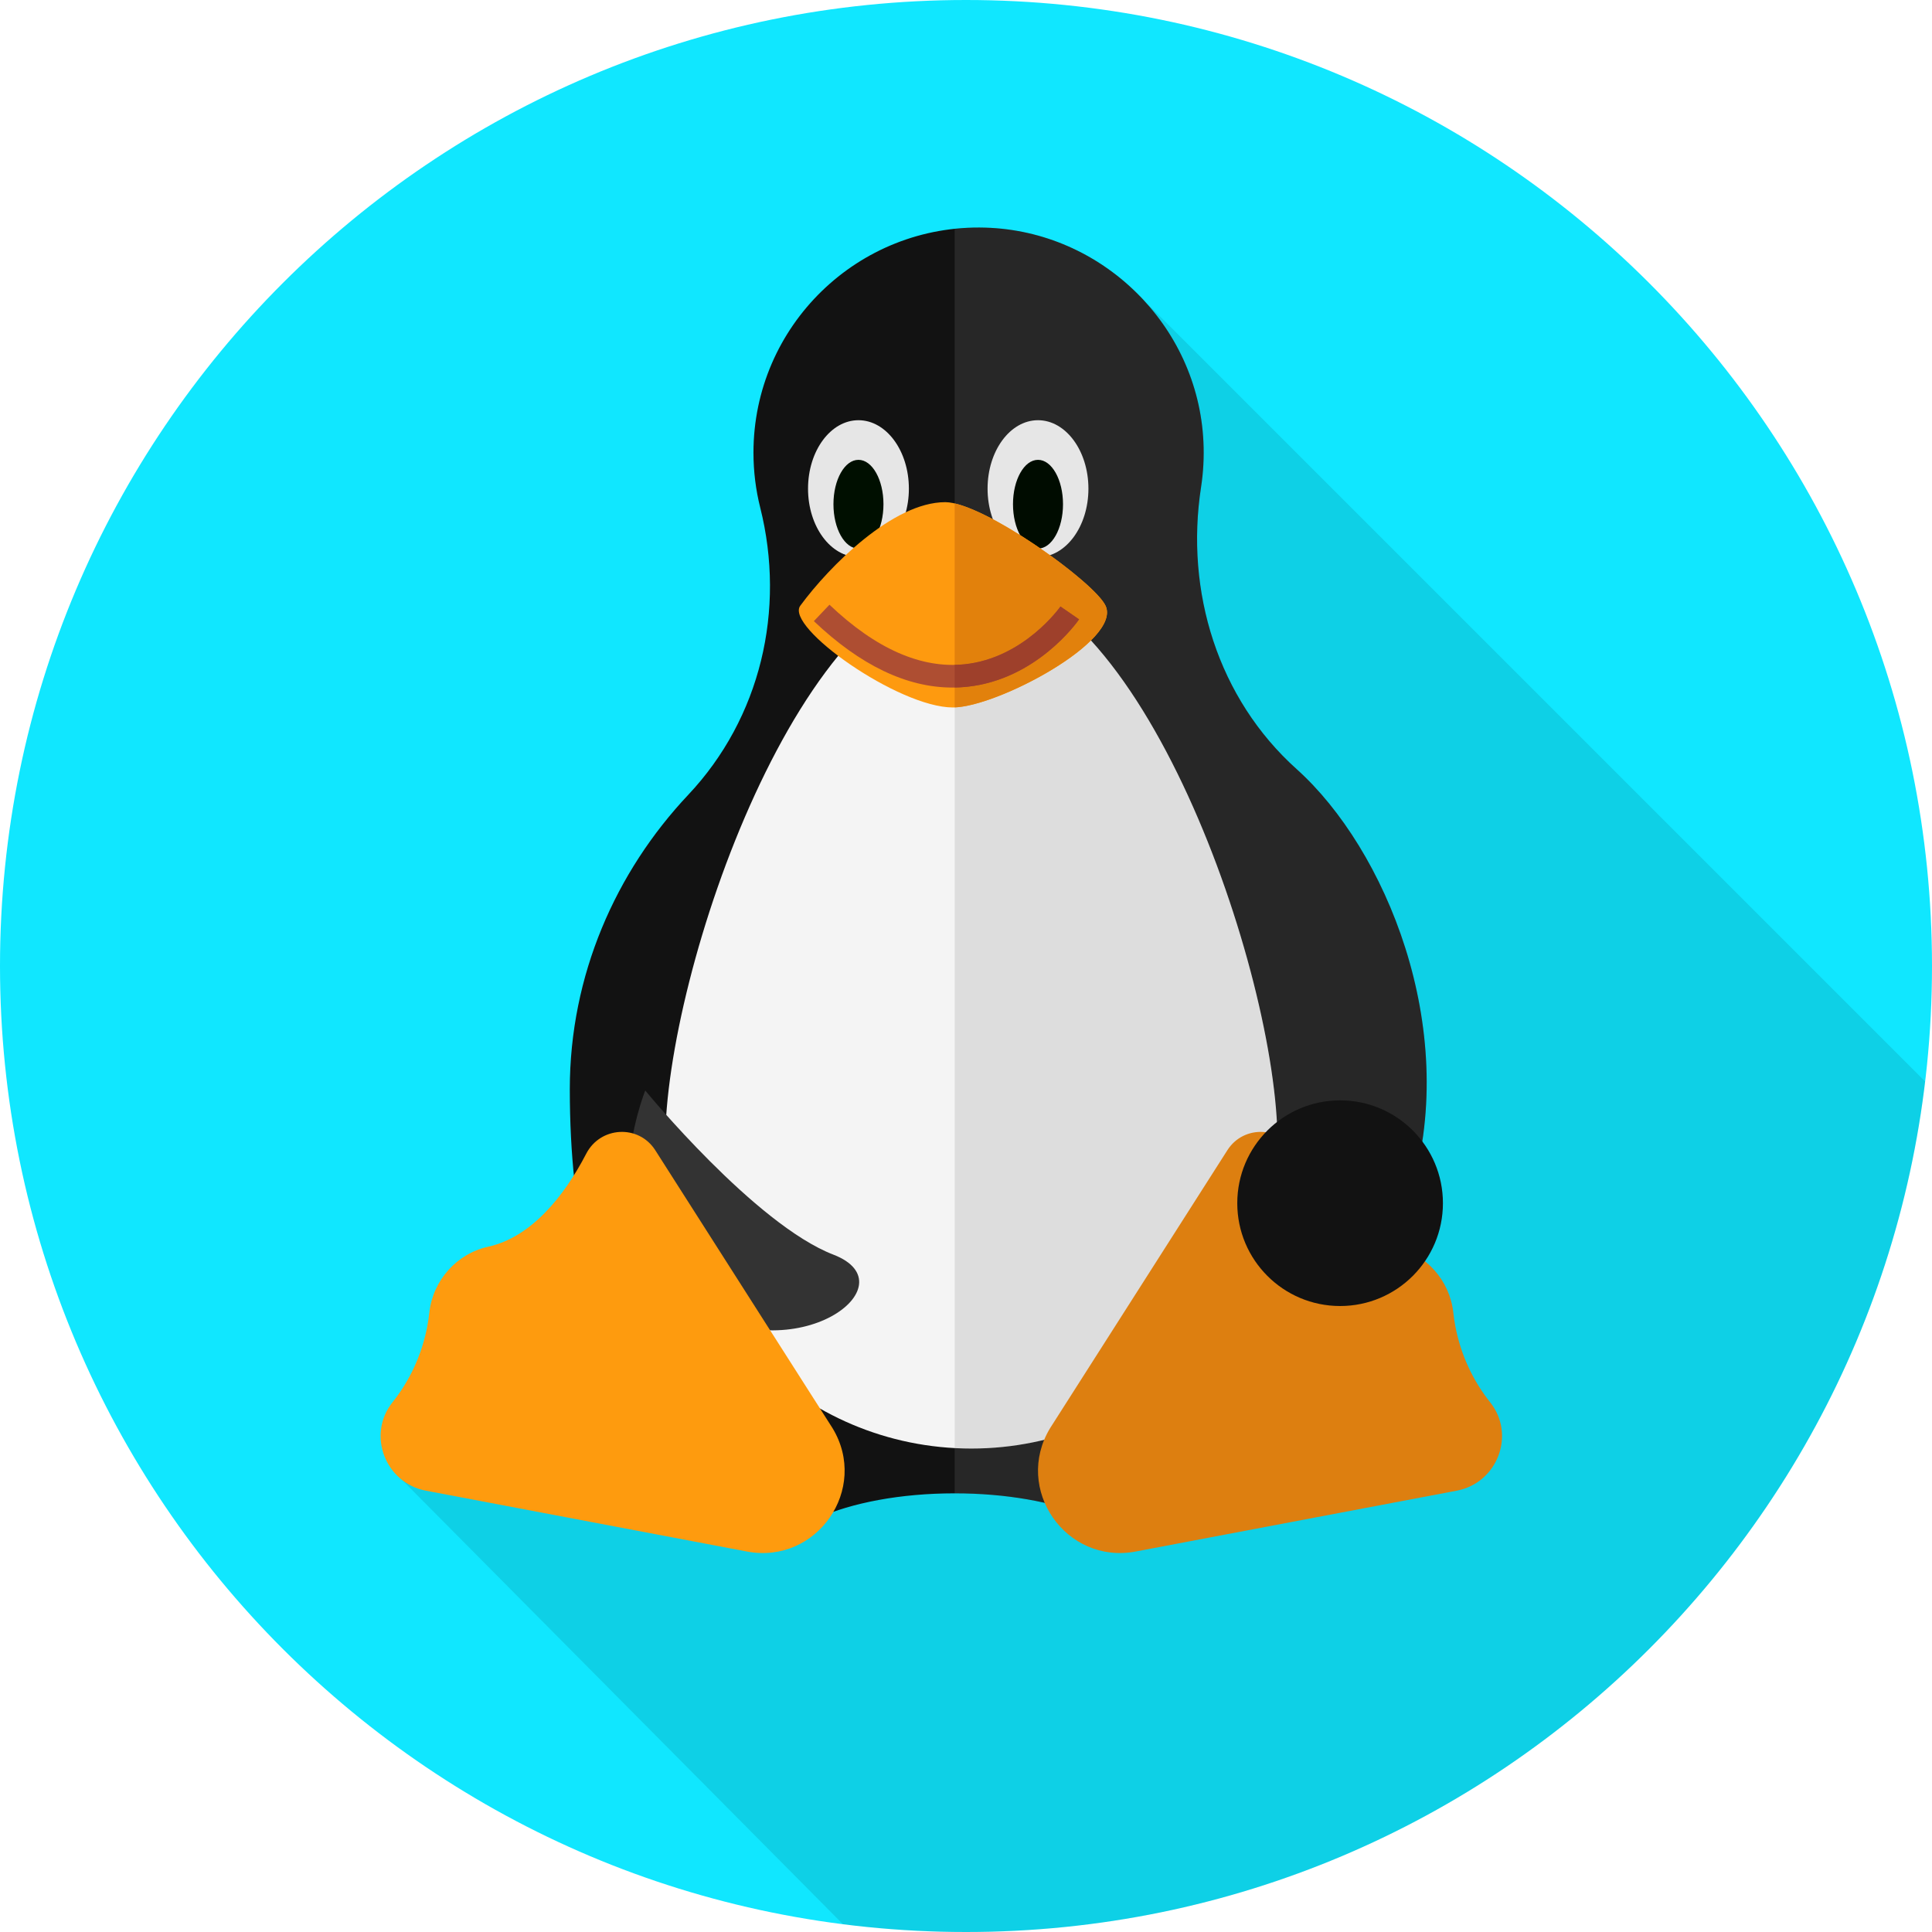
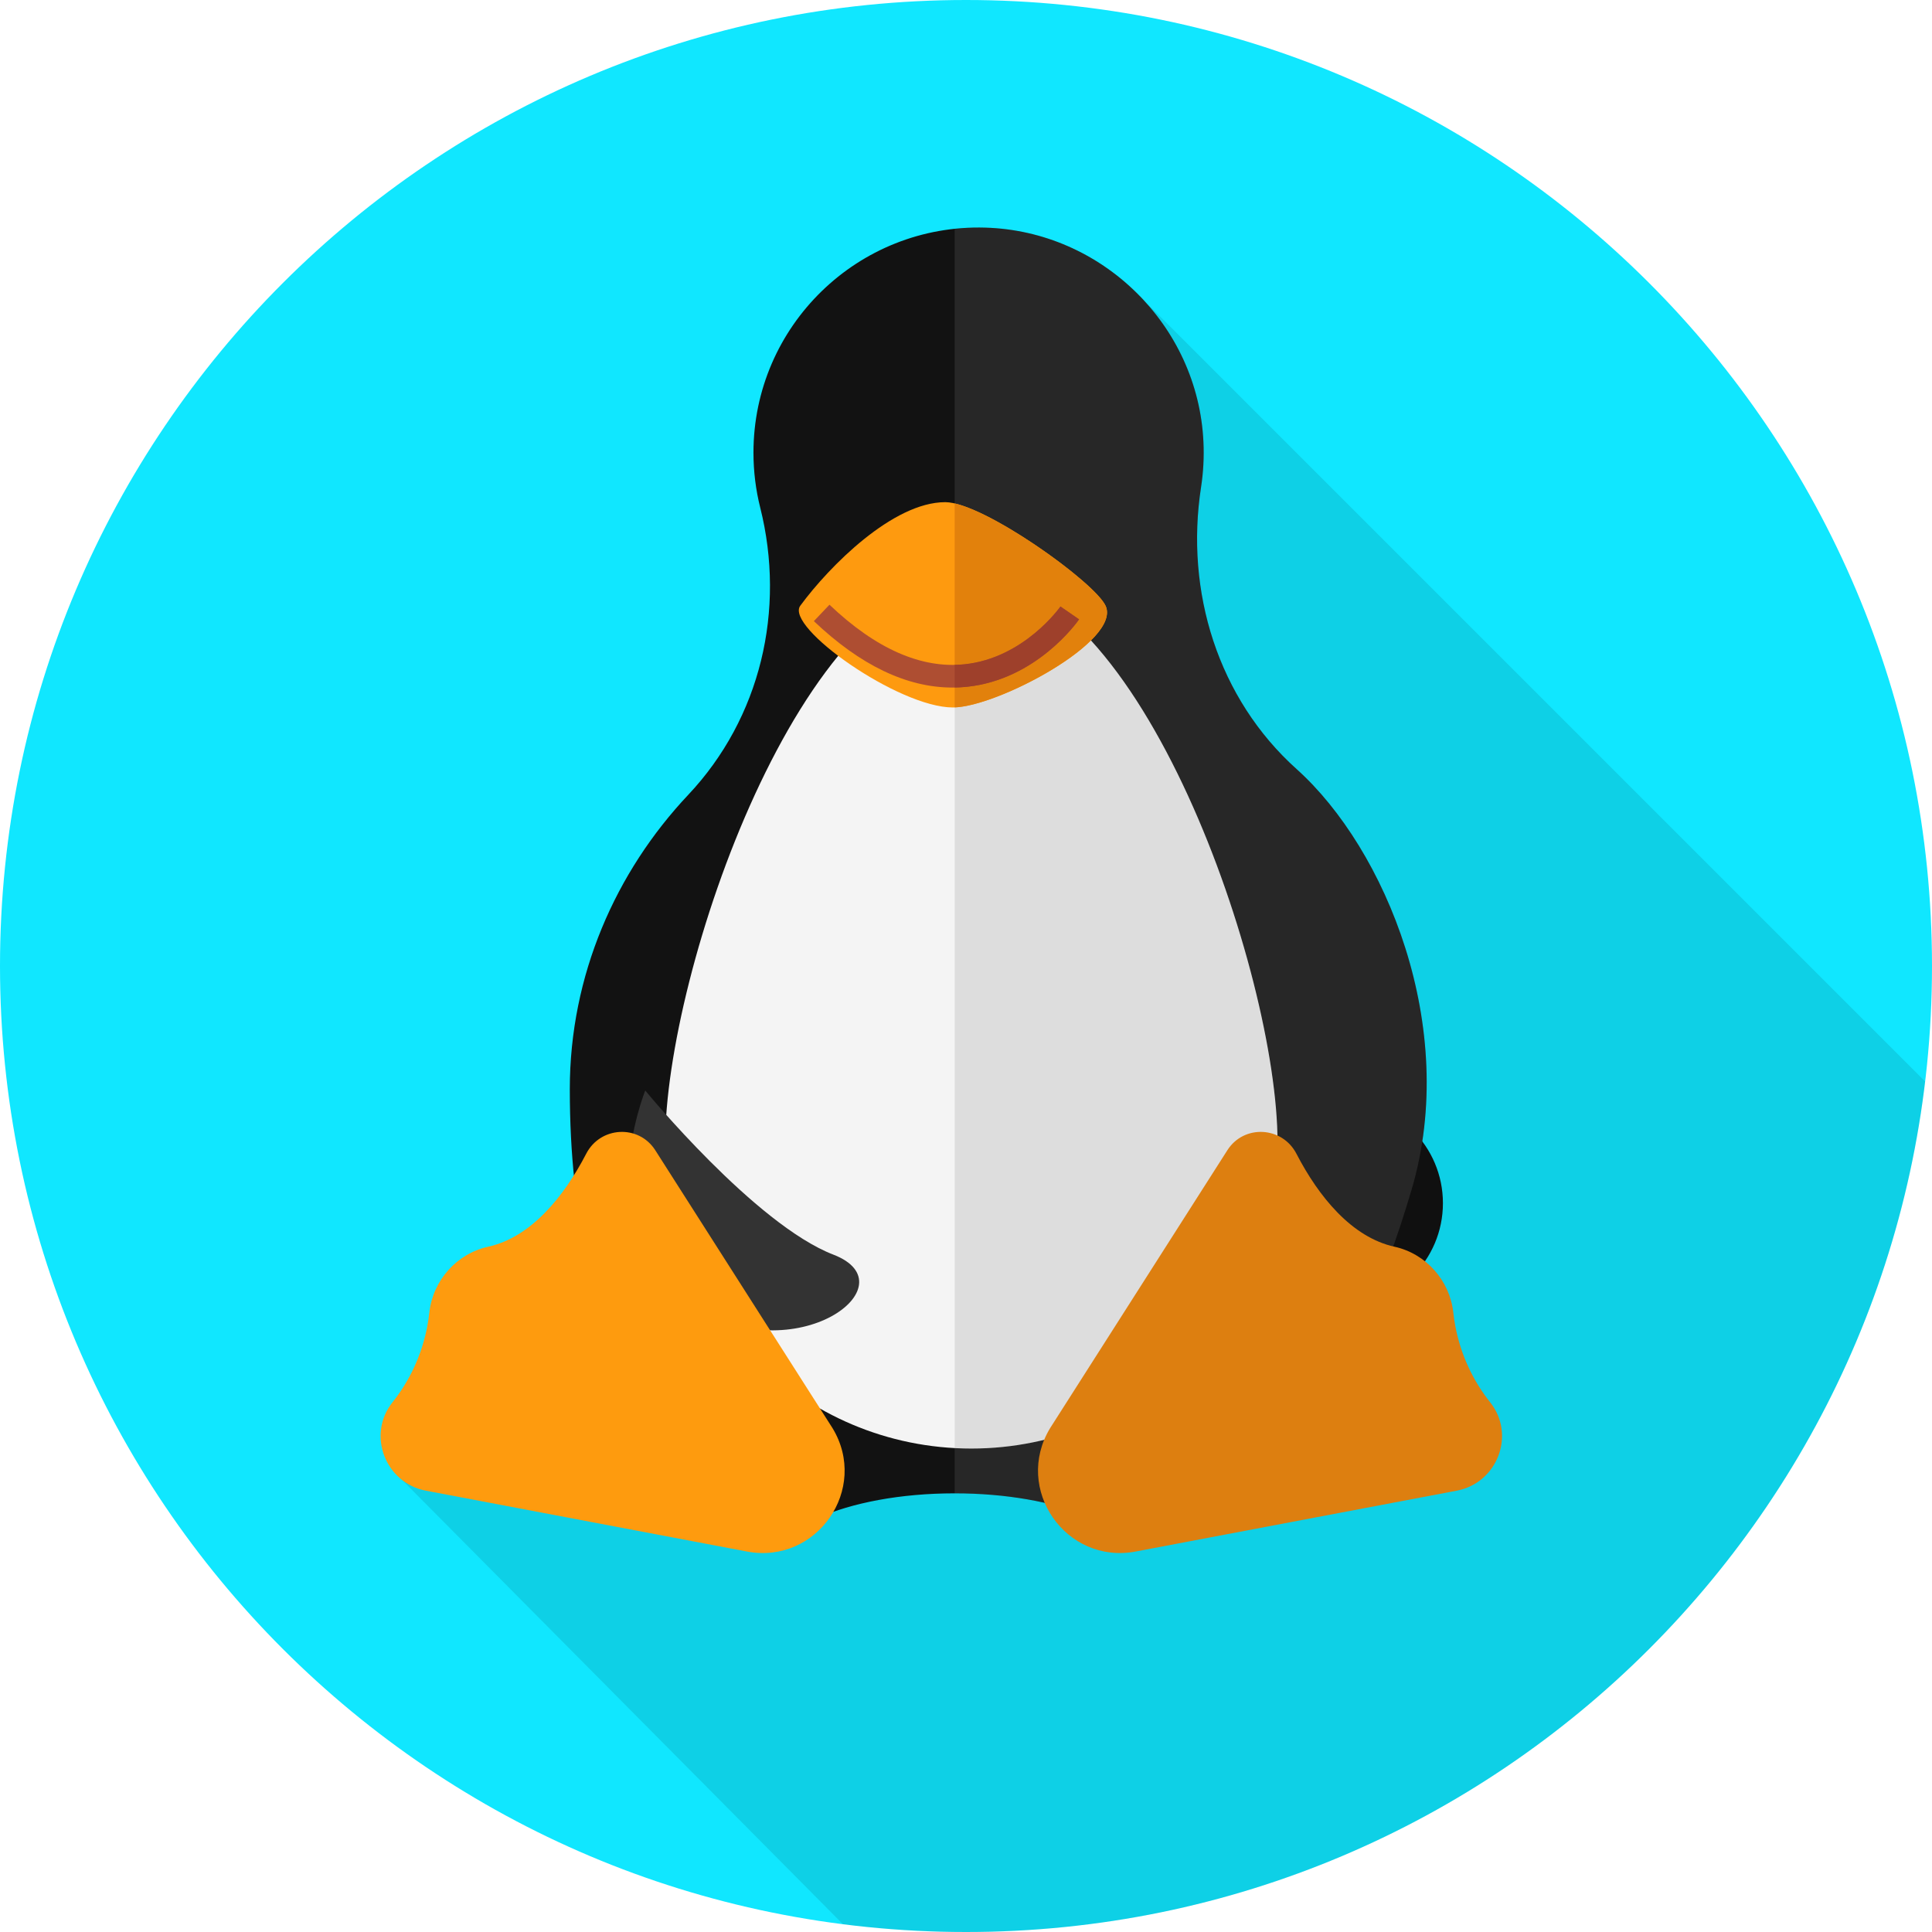
- <svg xmlns="http://www.w3.org/2000/svg" width="512px" height="512px" viewBox="0 0 512 512" version="1.1">
-   <g id="Page-1" stroke="none" stroke-width="1" fill="none" fill-rule="evenodd">
-     <g id="003-linux" fill-rule="nonzero">
-       <circle id="Oval" fill="#10E7FF" cx="256" cy="256" r="256" />
-       <path d="M302.035,78.453 L103.938,389.559 L223.394,509.943 C234.071,511.3 244.954,512 256,512 C387.031,512 495.052,413.552 510.173,286.592 L302.035,78.453 Z" id="Path" fill-opacity="0.1" fill="#000000" />
-       <path d="M343.63,203.832 C322.782,185.121 314.023,156.799 318.291,129.113 C318.892,125.217 319.115,121.196 318.923,117.089 C317.477,86.197 292.018,61.219 261.104,60.323 C227.347,59.345 199.675,86.418 199.675,119.955 C199.675,124.983 200.297,129.866 201.468,134.53 C208.273,161.629 201.558,190.287 182.399,210.624 C163.168,231.038 151.003,258.452 151.003,288.648 C151.003,358.192 178.067,391.707 216.79,402.266 C225.699,398.267 238.619,395.75 252.999,395.75 C266.677,395.75 279.029,398.028 287.87,401.692 C335.65,392.114 358.316,368.843 374.13,315.114 C386.761,272.2 367.179,224.966 343.63,203.832 Z" id="Path" fill="#121212" />
-       <path d="M343.63,203.832 C322.782,185.121 314.023,156.799 318.291,129.113 C318.892,125.217 319.115,121.196 318.923,117.089 C317.477,86.197 292.018,61.219 261.104,60.323 C258.357,60.243 255.655,60.368 253,60.649 L253,395.75 C268.921,395.75 283.055,398.833 291.933,403.6 C337.139,396.552 358.76,367.338 374.13,315.114 C386.761,272.2 367.179,224.966 343.63,203.832 Z" id="Path" fill-opacity="0.1" fill="#EDEDED" />
-       <path d="M176.289,302.745 C176.289,257.405 212.614,152.408 257.423,152.408 C302.232,152.408 338.557,257.936 338.557,302.745 C338.557,347.554 302.232,383.879 257.423,383.879 C212.614,383.879 176.289,347.554 176.289,302.745 Z" id="Path" fill="#F4F4F4" />
-       <path d="M257.424,152.408 C255.94,152.408 254.465,152.531 253,152.755 L253,383.754 C254.465,383.833 255.939,383.879 257.424,383.879 C302.233,383.879 338.558,347.554 338.558,302.745 C338.558,257.936 302.233,152.408 257.424,152.408 Z" id="Path" fill-opacity="0.1" fill="#0E0E0E" />
-       <ellipse id="Oval" fill="#E6E6E6" cx="227.5" cy="129.5" rx="13.363" ry="18.14" />
-       <ellipse id="Oval" fill="#000F00" cx="227.5" cy="133.62" rx="6.627" ry="11.759" />
-       <ellipse id="Oval" fill="#E6E6E6" cx="275.08" cy="129.5" rx="13.363" ry="18.14" />
-       <ellipse id="Oval" fill="#000C00" cx="275.08" cy="133.62" rx="6.627" ry="11.759" />
-       <path d="M292.98,160.521 C297.344,169.828 264.106,187.486 252.532,187.486 C238.095,187.486 207.946,166.148 212.084,160.521 C219.805,150.021 236.663,133.079 250.503,133.079 C260.474,133.079 290.014,154.197 292.98,160.521 Z" id="Path" fill="#FE9A0F" />
-       <path d="M292.979,160.521 C290.23,154.66 264.667,136.103 253,133.416 L253,187.465 C264.962,187.025 297.288,169.709 292.979,160.521 Z" id="Path" fill="#E2810C" />
-       <path d="M343.568,305.75 C349.466,317.143 358.238,327.903 369.552,330.394 C377.896,332.231 384.207,339.331 385.138,347.824 C385.267,349.003 385.442,350.185 385.665,351.37 C387.106,359.049 390.367,365.925 394.917,371.637 C401.748,380.213 396.824,393.004 386.052,395.045 L300.987,411.166 C282.458,414.678 268.52,394.589 278.296,378.462 L325.264,304.823 C329.66,297.929 339.81,298.488 343.568,305.75 Z" id="Path" fill="#DD7F10" />
-       <path d="M252.394,182.211 C240.306,182.211 227.977,176.303 215.683,164.604 L219.819,160.257 C232.076,171.919 244.11,177.229 255.578,176.047 C271.409,174.412 280.939,160.862 281.033,160.726 L285.971,164.136 C285.521,164.787 274.745,180.1 256.195,182.015 C254.93,182.146 253.662,182.211 252.394,182.211 Z" id="Path" fill="#AE4E32" />
-       <path d="M255.577,176.047 C254.722,176.135 253.862,176.175 253,176.191 L253,182.195 C254.066,182.177 255.131,182.125 256.192,182.015 C274.743,180.1 285.518,164.786 285.968,164.136 L281.03,160.726 C280.938,160.862 271.407,174.412 255.577,176.047 Z" id="Path" fill="#9E402B" />
-       <circle id="Oval" fill="#121212" cx="355.14" cy="318.86" r="27.25" />
-       <path d="M171,289 C171,289 200.119,324.5 220.869,332.5 C241.619,340.5 211,363.727 183,346.113 C155,328.5 171,289 171,289 Z" id="Path" fill="#333333" />
-       <path d="M155.35,305.75 C149.452,317.143 140.68,327.903 129.366,330.394 C121.022,332.231 114.711,339.331 113.78,347.824 C113.651,349.003 113.476,350.185 113.254,351.37 C111.813,359.049 108.552,365.925 104.002,371.637 C97.171,380.213 102.095,393.004 112.867,395.045 L197.932,411.166 C216.461,414.678 230.399,394.589 220.623,378.462 L173.655,304.823 C169.258,297.929 159.108,298.488 155.35,305.75 Z" id="Path" fill="#FE9B0E" />
+ <svg xmlns="http://www.w3.org/2000/svg" height="512px" version="1.1" viewBox="0 0 512 512" width="512px">
+   <g fill="none" fill-rule="evenodd" id="Page-1" stroke="none" stroke-width="1">
+     <g fill-rule="nonzero" id="003-linux">
+       <circle cx="256" cy="256" fill="#10E7FF" id="Oval" r="256" />
+       <circle cx="355.14" cy="318.86" fill="#121212" id="Oval" r="27.25" />
+       <ellipse cx="227.5" cy="129.5" fill="#E6E6E6" id="Oval" rx="13.363" ry="18.14" />
+       <ellipse cx="227.5" cy="133.62" fill="#000F00" id="Oval" rx="6.627" ry="11.759" />
+       <ellipse cx="275.08" cy="129.5" fill="#E6E6E6" id="Oval" rx="13.363" ry="18.14" />
+       <ellipse cx="275.08" cy="133.62" fill="#000C00" id="Oval" rx="6.627" ry="11.759" />
+       <path d="M302.035,78.453 L103.938,389.559 L223.394,509.943 C234.071,511.3 244.954,512 256,512 C387.031,512 495.052,413.552 510.173,286.592 L302.035,78.453 Z" fill="#000000" fill-opacity="0.1" id="Path" />
+       <path d="M343.63,203.832 C322.782,185.121 314.023,156.799 318.291,129.113 C318.892,125.217 319.115,121.196 318.923,117.089 C317.477,86.197 292.018,61.219 261.104,60.323 C227.347,59.345 199.675,86.418 199.675,119.955 C199.675,124.983 200.297,129.866 201.468,134.53 C208.273,161.629 201.558,190.287 182.399,210.624 C163.168,231.038 151.003,258.452 151.003,288.648 C151.003,358.192 178.067,391.707 216.79,402.266 C225.699,398.267 238.619,395.75 252.999,395.75 C266.677,395.75 279.029,398.028 287.87,401.692 C335.65,392.114 358.316,368.843 374.13,315.114 C386.761,272.2 367.179,224.966 343.63,203.832 Z" fill="#121212" id="Path" />
+       <path d="M343.63,203.832 C322.782,185.121 314.023,156.799 318.291,129.113 C318.892,125.217 319.115,121.196 318.923,117.089 C317.477,86.197 292.018,61.219 261.104,60.323 C258.357,60.243 255.655,60.368 253,60.649 L253,395.75 C268.921,395.75 283.055,398.833 291.933,403.6 C337.139,396.552 358.76,367.338 374.13,315.114 C386.761,272.2 367.179,224.966 343.63,203.832 Z" fill="#EDEDED" fill-opacity="0.1" id="Path" />
+       <path d="M176.289,302.745 C176.289,257.405 212.614,152.408 257.423,152.408 C302.232,152.408 338.557,257.936 338.557,302.745 C338.557,347.554 302.232,383.879 257.423,383.879 C212.614,383.879 176.289,347.554 176.289,302.745 Z" fill="#F4F4F4" id="Path" />
+       <path d="M257.424,152.408 C255.94,152.408 254.465,152.531 253,152.755 L253,383.754 C254.465,383.833 255.939,383.879 257.424,383.879 C302.233,383.879 338.558,347.554 338.558,302.745 C338.558,257.936 302.233,152.408 257.424,152.408 Z" fill="#0E0E0E" fill-opacity="0.1" id="Path" />
+       <path d="M292.98,160.521 C297.344,169.828 264.106,187.486 252.532,187.486 C238.095,187.486 207.946,166.148 212.084,160.521 C219.805,150.021 236.663,133.079 250.503,133.079 C260.474,133.079 290.014,154.197 292.98,160.521 Z" fill="#FE9A0F" id="Path" />
+       <path d="M292.979,160.521 C290.23,154.66 264.667,136.103 253,133.416 L253,187.465 C264.962,187.025 297.288,169.709 292.979,160.521 Z" fill="#E2810C" id="Path" />
+       <path d="M343.568,305.75 C349.466,317.143 358.238,327.903 369.552,330.394 C377.896,332.231 384.207,339.331 385.138,347.824 C385.267,349.003 385.442,350.185 385.665,351.37 C387.106,359.049 390.367,365.925 394.917,371.637 C401.748,380.213 396.824,393.004 386.052,395.045 L300.987,411.166 C282.458,414.678 268.52,394.589 278.296,378.462 L325.264,304.823 C329.66,297.929 339.81,298.488 343.568,305.75 Z" fill="#DD7F10" id="Path" />
+       <path d="M252.394,182.211 C240.306,182.211 227.977,176.303 215.683,164.604 L219.819,160.257 C232.076,171.919 244.11,177.229 255.578,176.047 C271.409,174.412 280.939,160.862 281.033,160.726 L285.971,164.136 C285.521,164.787 274.745,180.1 256.195,182.015 C254.93,182.146 253.662,182.211 252.394,182.211 Z" fill="#AE4E32" id="Path" />
+       <path d="M255.577,176.047 C254.722,176.135 253.862,176.175 253,176.191 L253,182.195 C254.066,182.177 255.131,182.125 256.192,182.015 C274.743,180.1 285.518,164.786 285.968,164.136 L281.03,160.726 C280.938,160.862 271.407,174.412 255.577,176.047 Z" fill="#9E402B" id="Path" />
+       <path d="M171,289 C171,289 200.119,324.5 220.869,332.5 C241.619,340.5 211,363.727 183,346.113 C155,328.5 171,289 171,289 Z" fill="#333333" id="Path" />
+       <path d="M155.35,305.75 C149.452,317.143 140.68,327.903 129.366,330.394 C121.022,332.231 114.711,339.331 113.78,347.824 C113.651,349.003 113.476,350.185 113.254,351.37 C111.813,359.049 108.552,365.925 104.002,371.637 C97.171,380.213 102.095,393.004 112.867,395.045 L197.932,411.166 C216.461,414.678 230.399,394.589 220.623,378.462 L173.655,304.823 C169.258,297.929 159.108,298.488 155.35,305.75 Z" fill="#FE9B0E" id="Path" />
    </g>
  </g>
</svg>
